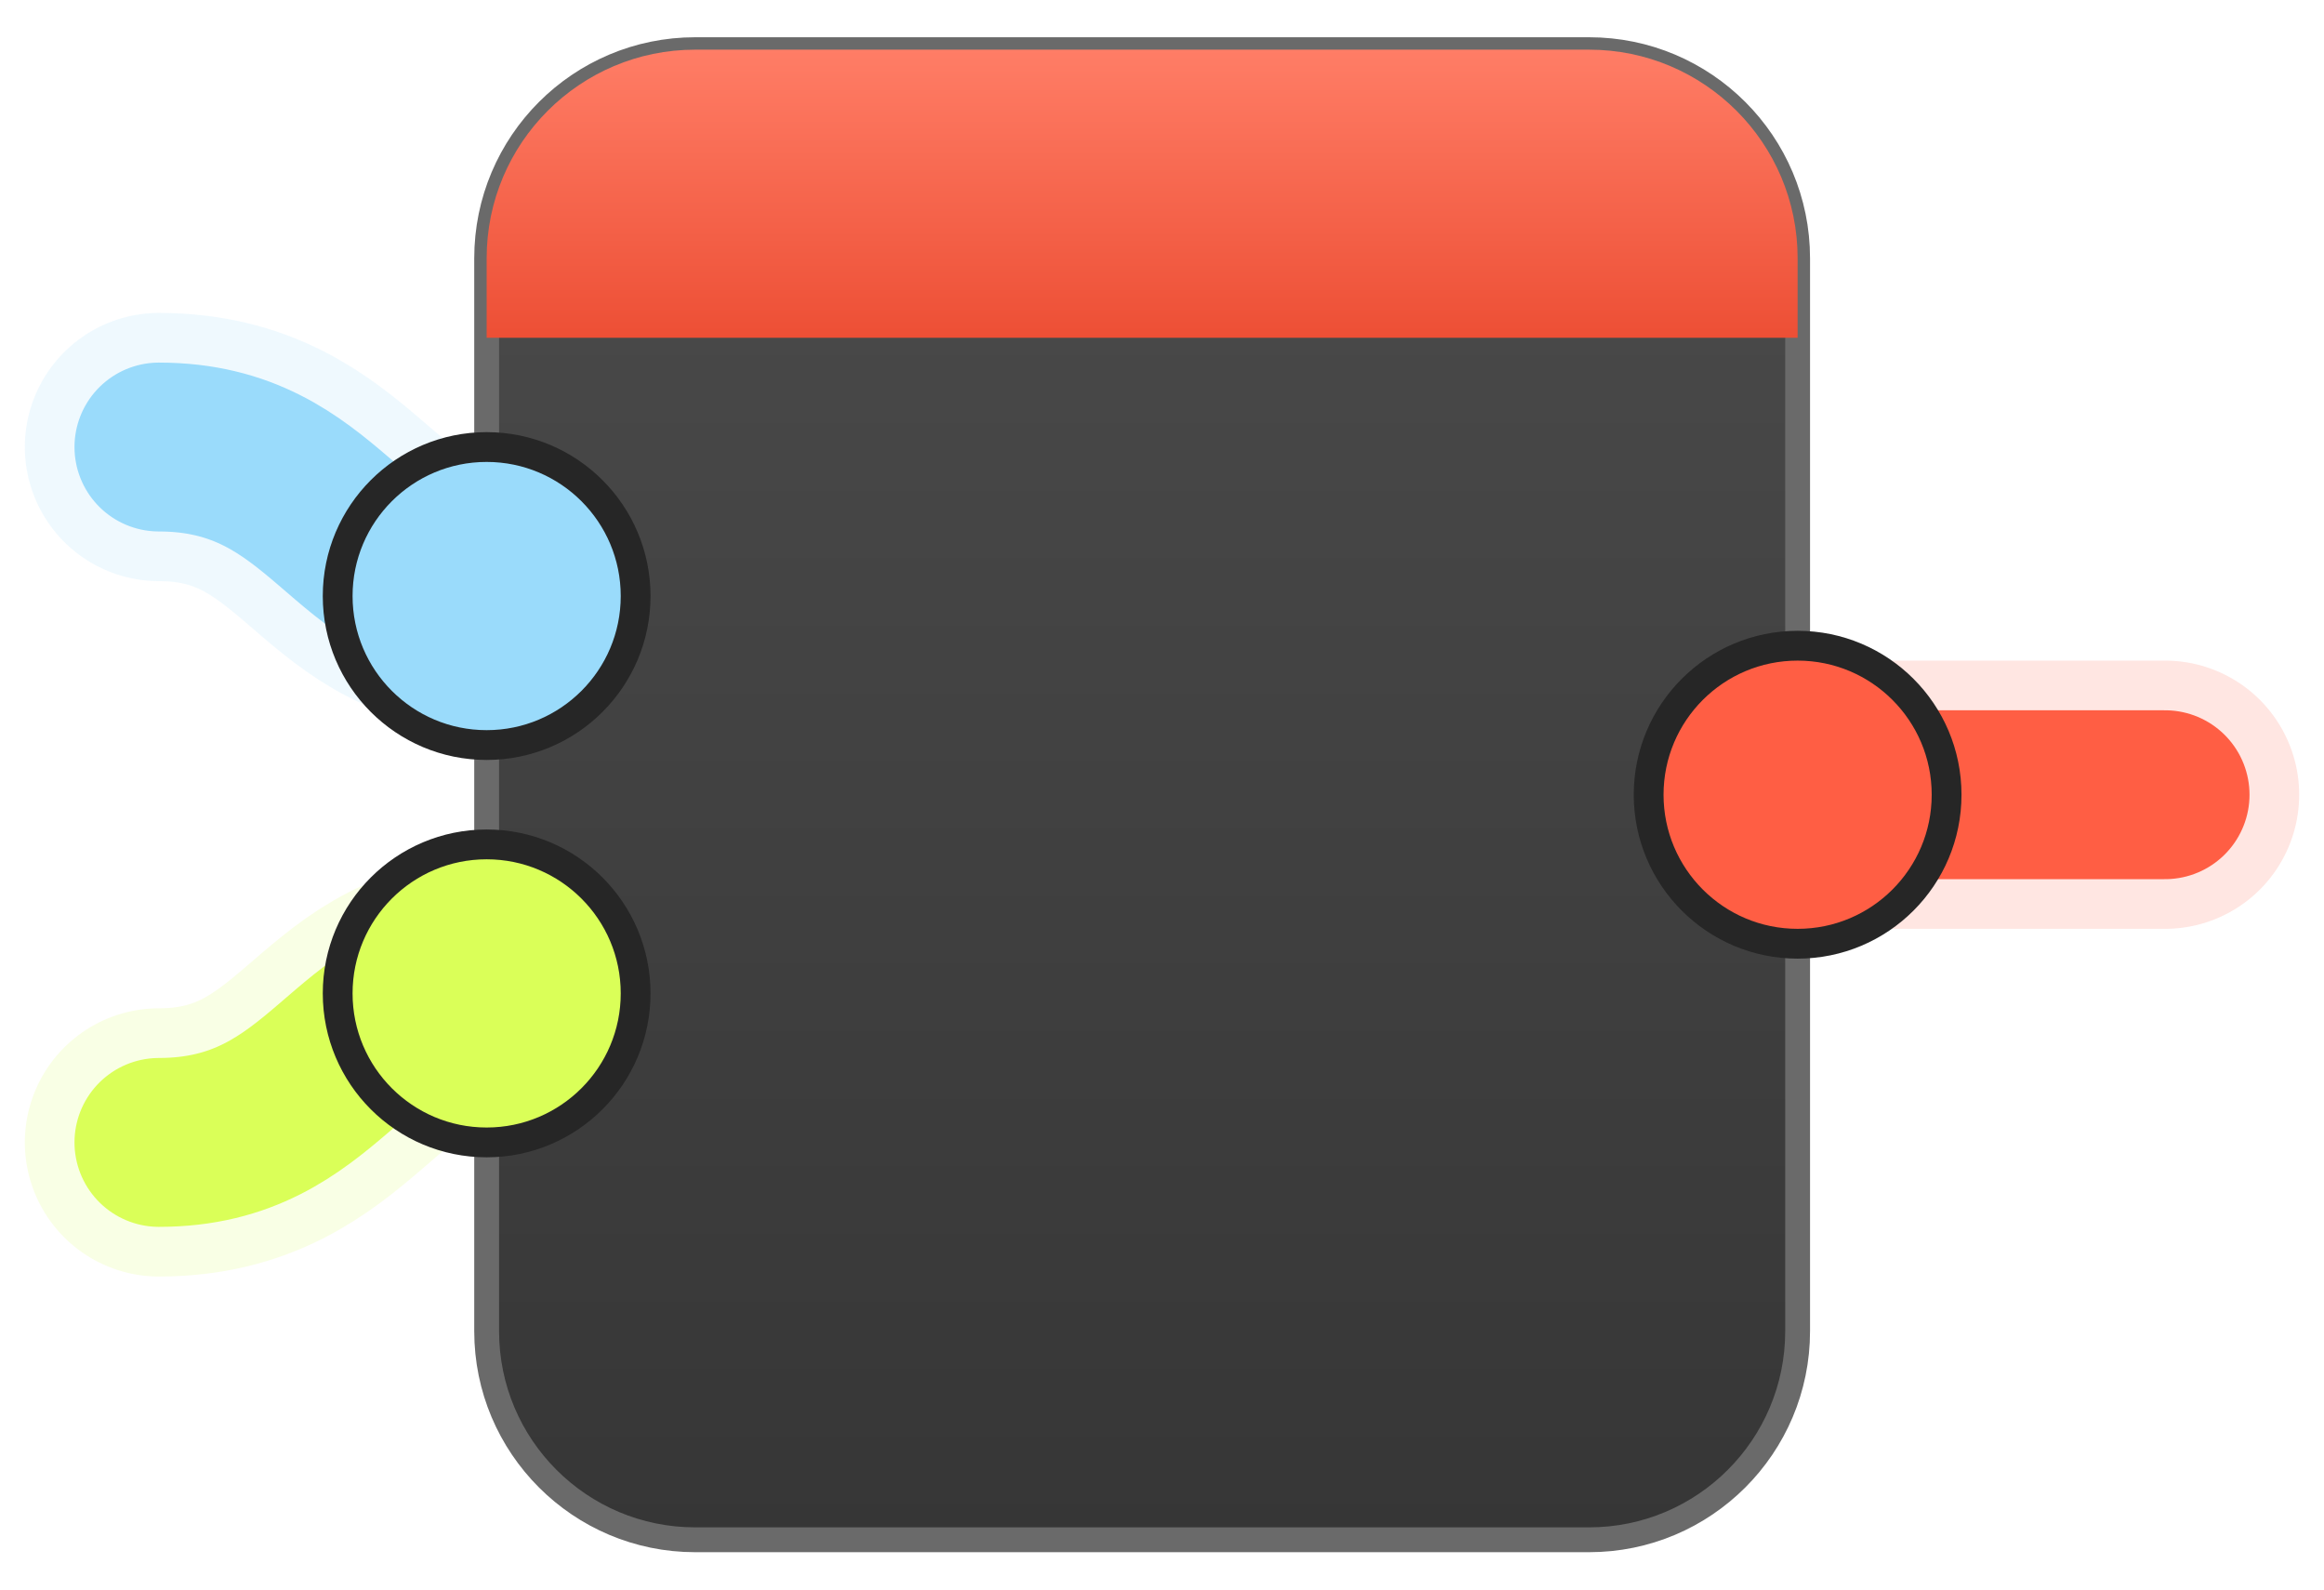
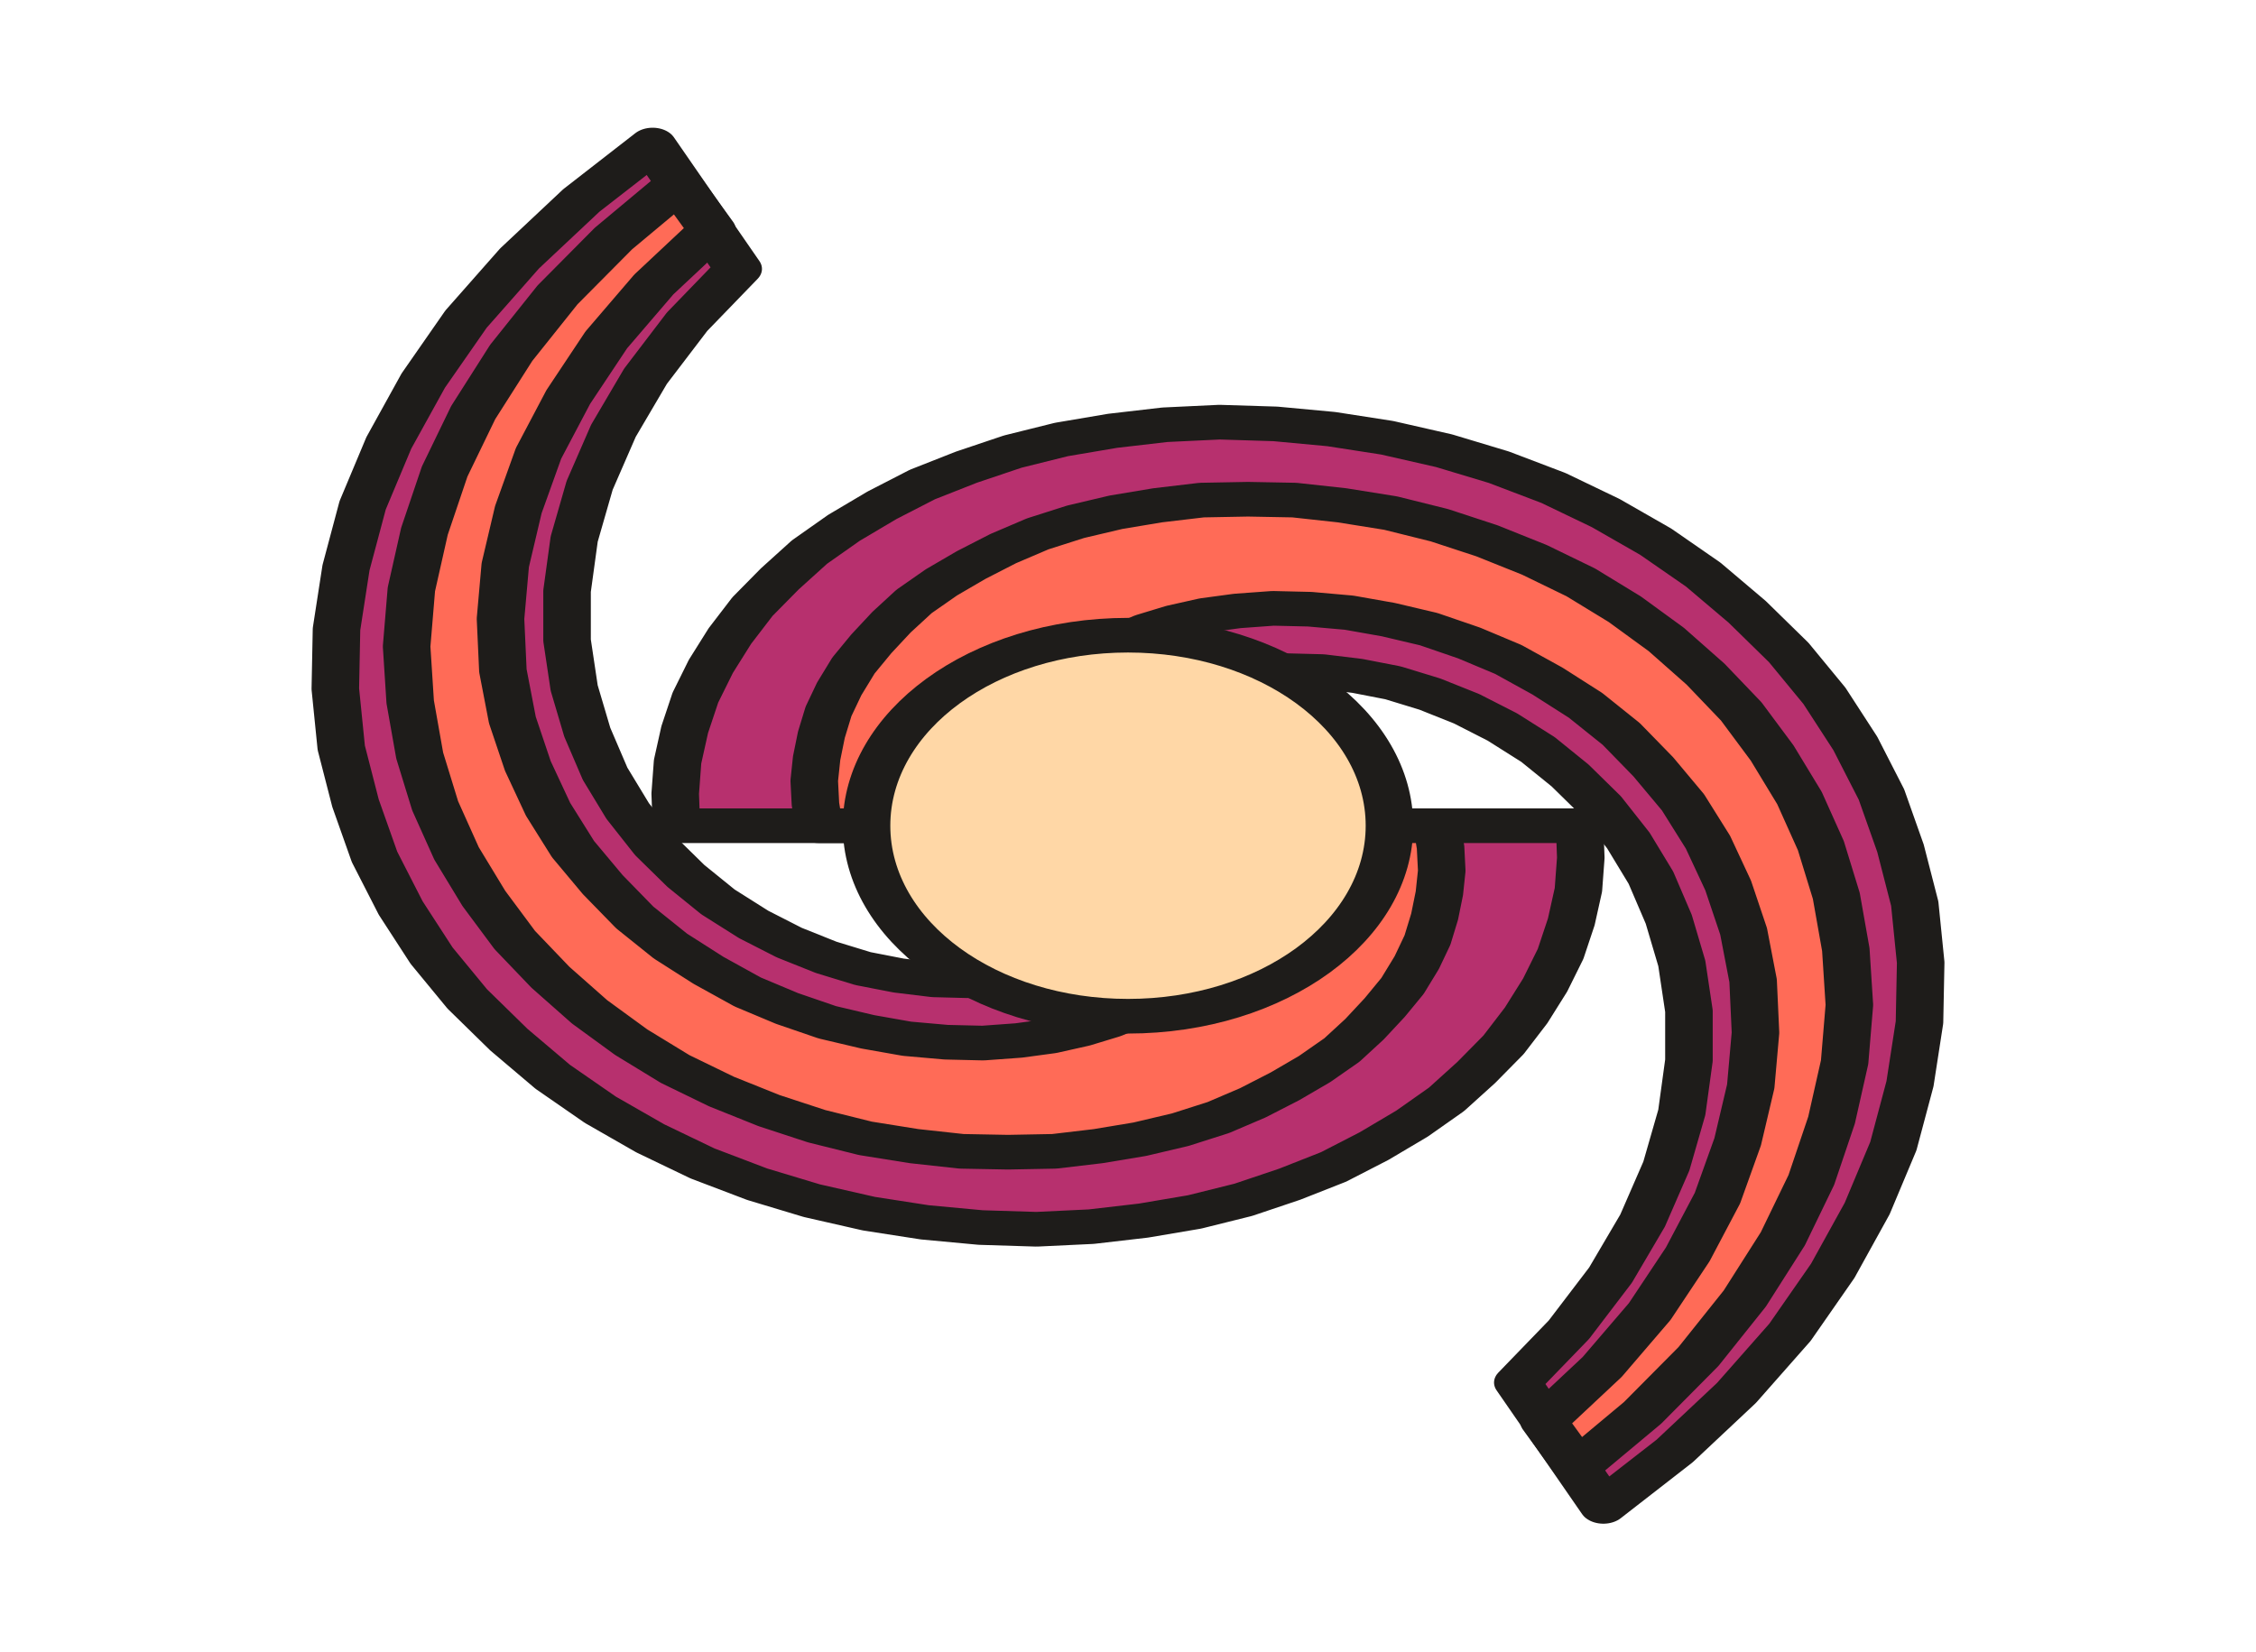
- <svg xmlns="http://www.w3.org/2000/svg" viewBox="26 96 468 320" width="468" height="320" role="img" aria-label="darkroom">
-   <defs>
-     <linearGradient id="node" x1="0" y1="0" x2="0" y2="1">
-       <stop offset="0" stop-color="#4c4c4c" />
-       <stop offset="1" stop-color="#363636" />
-     </linearGradient>
-     <linearGradient id="header" x1="0" y1="0" x2="0" y2="1">
-       <stop offset="0" stop-color="#ff7d66" />
-       <stop offset="1" stop-color="#ed4f35" />
-     </linearGradient>
-     <clipPath id="nodeclip">
-       <rect x="124" y="106" width="264" height="300" rx="42" />
-     </clipPath>
-   </defs>
-   <g fill="none" stroke-linecap="round" stroke-width="54" opacity="0.16">
-     <path d="M58,186 C92,186 96,216 124,216" stroke="#9adbfb" />
-     <path d="M58,326 C92,326 96,296 124,296" stroke="#daff58" />
-     <path d="M388,256 H462" stroke="#ff5e44" />
-   </g>
-   <g fill="none" stroke-linecap="round" stroke-width="34">
-     <path d="M58,186 C92,186 96,216 124,216" stroke="#9adbfb" />
-     <path d="M58,326 C92,326 96,296 124,296" stroke="#daff58" />
-     <path d="M388,256 H462" stroke="#ff5e44" />
-   </g>
-   <rect x="124" y="106" width="264" height="300" rx="42" fill="url(#node)" stroke="#6a6a6a" stroke-width="5" />
-   <g clip-path="url(#nodeclip)">
-     <rect x="124" y="106" width="264" height="58" fill="url(#header)" />
-   </g>
-   <g stroke="#262626" stroke-width="6">
-     <circle cx="124" cy="216" r="30" fill="#9adbfb" />
-     <circle cx="124" cy="296" r="30" fill="#daff58" />
-     <circle cx="388" cy="256" r="30" fill="#ff5e44" />
+ <svg xmlns="http://www.w3.org/2000/svg" viewBox="-112 -82 224 164" width="224" height="164" role="img" aria-label="Darkroom">
+   <g transform="scale(1.18 0.86)">
+     <polygon points="38.0,0.0 38.1,3.7 37.9,7.4 37.3,11.1 36.4,14.8 35.1,18.4 33.5,21.9 31.6,25.3 29.3,28.5 26.8,31.6 23.9,34.4 20.7,37.0 17.3,39.4 13.6,41.4 9.7,43.2 5.6,44.6 1.3,45.6 -3.1,46.3 -7.7,46.6 -12.4,46.4 -17.1,45.8 -21.8,44.8 -26.6,43.3 -31.2,41.4 -35.8,39.0 -40.2,36.1 -44.4,32.8 -48.4,29.0 -52.1,24.7 -55.6,20.0 -58.6,15.0 -61.2,9.5 -63.4,3.6 -65.0,-2.6 -66.2,-9.0 -66.7,-15.8 -66.6,-22.7 -65.8,-29.8 -64.4,-37.0 -62.2,-44.2 -59.3,-51.4 -55.7,-58.5 -51.2,-65.5 -46.0,-72.2 -40.0,-78.6 -32.8,-64.3 -37.1,-58.2 -40.6,-51.9 -43.3,-45.6 -45.3,-39.3 -46.6,-33.1 -47.2,-27.1 -47.2,-21.4 -46.6,-15.9 -45.5,-10.8 -44.0,-6.0 -42.1,-1.7 -39.8,2.3 -37.2,5.8 -34.5,8.8 -31.5,11.4 -28.5,13.5 -25.4,15.2 -22.3,16.5 -19.3,17.3 -16.3,17.8 -13.5,17.9 -10.9,17.7 -8.4,17.3 -6.2,16.5 -4.2,15.6 -2.4,14.5 -0.9,13.2 0.3,11.8 1.3,10.4 2.0,8.9 2.5,7.5 2.7,6.1 2.7,4.7 2.4,3.5 2.0,2.4 1.4,1.4 1.6,1.2 1.7,1.1 1.8,0.9 1.9,0.8 1.9,0.6 2.0,0.4 2.0,0.2 2.0,0.0" fill="#b7306e" stroke="#1e1c1a" stroke-width="4" stroke-linejoin="round" />
+     <polygon points="-38.0,0.0 -38.1,-3.7 -37.9,-7.4 -37.3,-11.1 -36.4,-14.8 -35.1,-18.4 -33.5,-21.9 -31.6,-25.3 -29.3,-28.5 -26.8,-31.6 -23.9,-34.4 -20.7,-37.0 -17.3,-39.4 -13.6,-41.4 -9.7,-43.2 -5.6,-44.6 -1.3,-45.6 3.1,-46.3 7.7,-46.6 12.4,-46.4 17.1,-45.8 21.8,-44.8 26.6,-43.3 31.2,-41.4 35.8,-39.0 40.2,-36.1 44.4,-32.8 48.4,-29.0 52.1,-24.7 55.6,-20.0 58.6,-15.0 61.2,-9.5 63.4,-3.6 65.0,2.6 66.2,9.0 66.7,15.8 66.6,22.7 65.8,29.8 64.4,37.0 62.2,44.2 59.3,51.4 55.7,58.5 51.2,65.5 46.0,72.2 40.0,78.6 32.8,64.3 37.1,58.2 40.6,51.9 43.3,45.6 45.3,39.3 46.6,33.1 47.2,27.1 47.2,21.4 46.6,15.9 45.5,10.8 44.0,6.0 42.1,1.7 39.8,-2.3 37.2,-5.8 34.5,-8.8 31.5,-11.4 28.5,-13.5 25.4,-15.2 22.3,-16.5 19.3,-17.3 16.3,-17.8 13.5,-17.9 10.9,-17.7 8.4,-17.3 6.2,-16.5 4.2,-15.6 2.4,-14.5 0.9,-13.2 -0.3,-11.8 -1.3,-10.4 -2.0,-8.9 -2.5,-7.5 -2.7,-6.1 -2.7,-4.7 -2.4,-3.5 -2.0,-2.4 -1.4,-1.4 -1.6,-1.2 -1.7,-1.1 -1.8,-0.9 -1.9,-0.8 -1.9,-0.6 -2.0,-0.4 -2.0,-0.2 -2.0,0.0" fill="#b7306e" stroke="#1e1c1a" stroke-width="4" stroke-linejoin="round" />
+     <polygon points="26.0,0.0 26.3,2.5 26.4,5.2 26.2,7.8 25.8,10.5 25.2,13.2 24.3,15.8 23.1,18.5 21.6,21.0 19.9,23.5 18.0,25.9 15.7,28.1 13.2,30.1 10.5,32.0 7.6,33.7 4.4,35.1 1.0,36.2 -2.5,37.0 -6.2,37.6 -10.1,37.7 -14.0,37.6 -18.0,37.0 -22.1,36.1 -26.2,34.7 -30.2,32.9 -34.2,30.7 -38.1,28.1 -41.8,25.0 -45.3,21.5 -48.6,17.5 -51.6,13.2 -54.2,8.4 -56.5,3.2 -58.3,-2.3 -59.6,-8.1 -60.4,-14.3 -60.7,-20.7 -60.3,-27.3 -59.2,-34.0 -57.5,-40.9 -55.1,-47.7 -51.9,-54.6 -48.0,-61.3 -43.3,-67.8 -37.8,-74.1 -35.0,-68.8 -39.9,-62.5 -43.9,-56.1 -47.1,-49.5 -49.6,-43.0 -51.3,-36.5 -52.4,-30.1 -52.8,-23.9 -52.6,-17.9 -51.8,-12.2 -50.5,-6.9 -48.8,-1.9 -46.7,2.7 -44.2,6.8 -41.5,10.6 -38.5,13.9 -35.3,16.7 -32.0,19.2 -28.7,21.1 -25.3,22.7 -21.9,23.8 -18.6,24.6 -15.3,25.0 -12.2,25.1 -9.2,24.8 -6.5,24.3 -3.9,23.5 -1.5,22.5 0.6,21.3 2.5,19.9 4.2,18.5 5.6,16.9 6.7,15.3 7.7,13.7 8.4,12.0 8.8,10.4 9.1,8.9 9.2,7.4 9.1,6.0 8.9,4.6 8.5,3.4 8.0,2.4 7.4,1.4 6.7,0.7 6.0,0.0" fill="#ff6b57" stroke="#1e1c1a" stroke-width="4" stroke-linejoin="round" />
+     <polygon points="-26.0,0.0 -26.3,-2.5 -26.4,-5.2 -26.2,-7.8 -25.8,-10.5 -25.2,-13.2 -24.3,-15.8 -23.1,-18.5 -21.6,-21.0 -19.9,-23.5 -18.0,-25.9 -15.7,-28.1 -13.2,-30.1 -10.5,-32.0 -7.6,-33.7 -4.4,-35.1 -1.0,-36.2 2.5,-37.0 6.2,-37.6 10.1,-37.7 14.0,-37.6 18.0,-37.0 22.1,-36.1 26.2,-34.7 30.2,-32.9 34.2,-30.7 38.1,-28.1 41.8,-25.0 45.3,-21.5 48.6,-17.5 51.6,-13.2 54.2,-8.4 56.5,-3.2 58.3,2.3 59.6,8.1 60.4,14.3 60.7,20.7 60.3,27.3 59.2,34.0 57.5,40.9 55.1,47.7 51.9,54.6 48.0,61.3 43.3,67.8 37.8,74.1 35.0,68.8 39.9,62.5 43.9,56.1 47.1,49.5 49.6,43.0 51.3,36.5 52.4,30.1 52.8,23.9 52.6,17.9 51.8,12.2 50.5,6.9 48.8,1.9 46.7,-2.7 44.2,-6.8 41.5,-10.6 38.5,-13.9 35.3,-16.7 32.0,-19.2 28.7,-21.1 25.3,-22.7 21.9,-23.8 18.6,-24.6 15.3,-25.0 12.2,-25.1 9.2,-24.8 6.5,-24.3 3.9,-23.5 1.5,-22.5 -0.6,-21.3 -2.5,-19.9 -4.2,-18.5 -5.6,-16.9 -6.7,-15.3 -7.7,-13.7 -8.4,-12.0 -8.8,-10.4 -9.1,-8.9 -9.2,-7.4 -9.1,-6.0 -8.9,-4.6 -8.5,-3.4 -8.0,-2.4 -7.4,-1.4 -6.7,-0.7 -6.0,0.0" fill="#ff6b57" stroke="#1e1c1a" stroke-width="4" stroke-linejoin="round" />
+     <circle r="22" fill="#ffd7a6" stroke="#1e1c1a" stroke-width="4" stroke-linejoin="round" />
  </g>
</svg>
